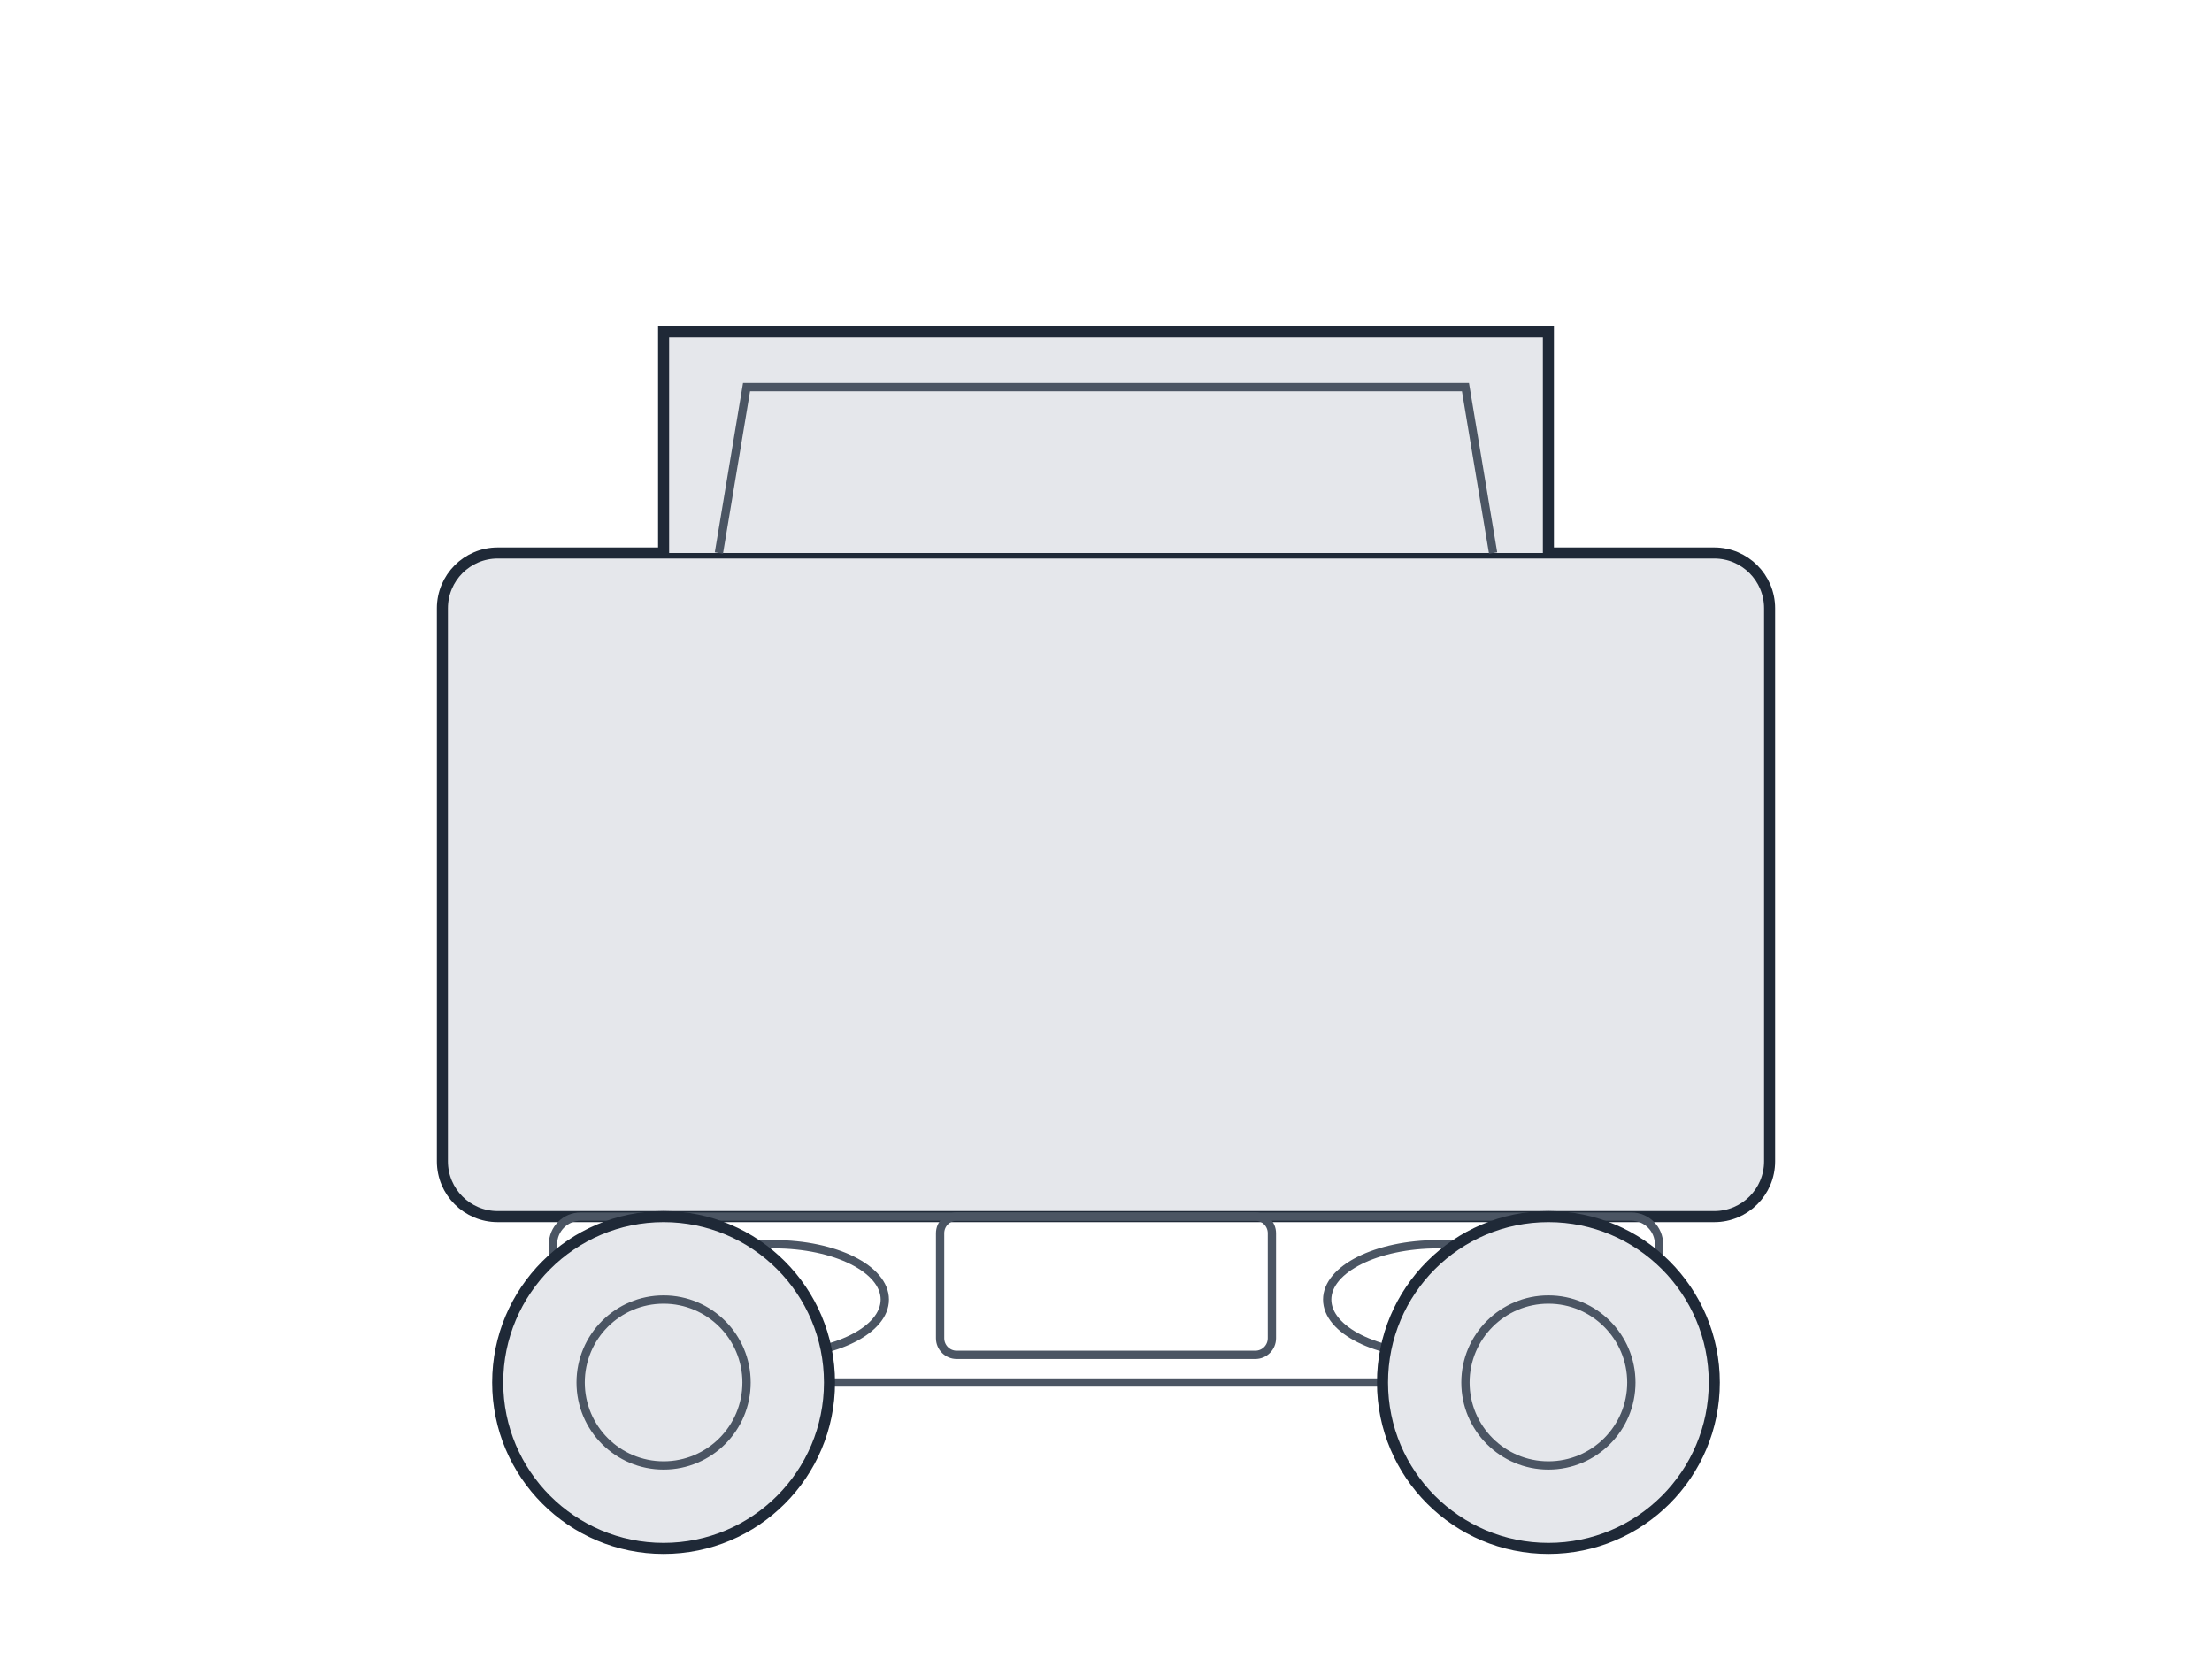
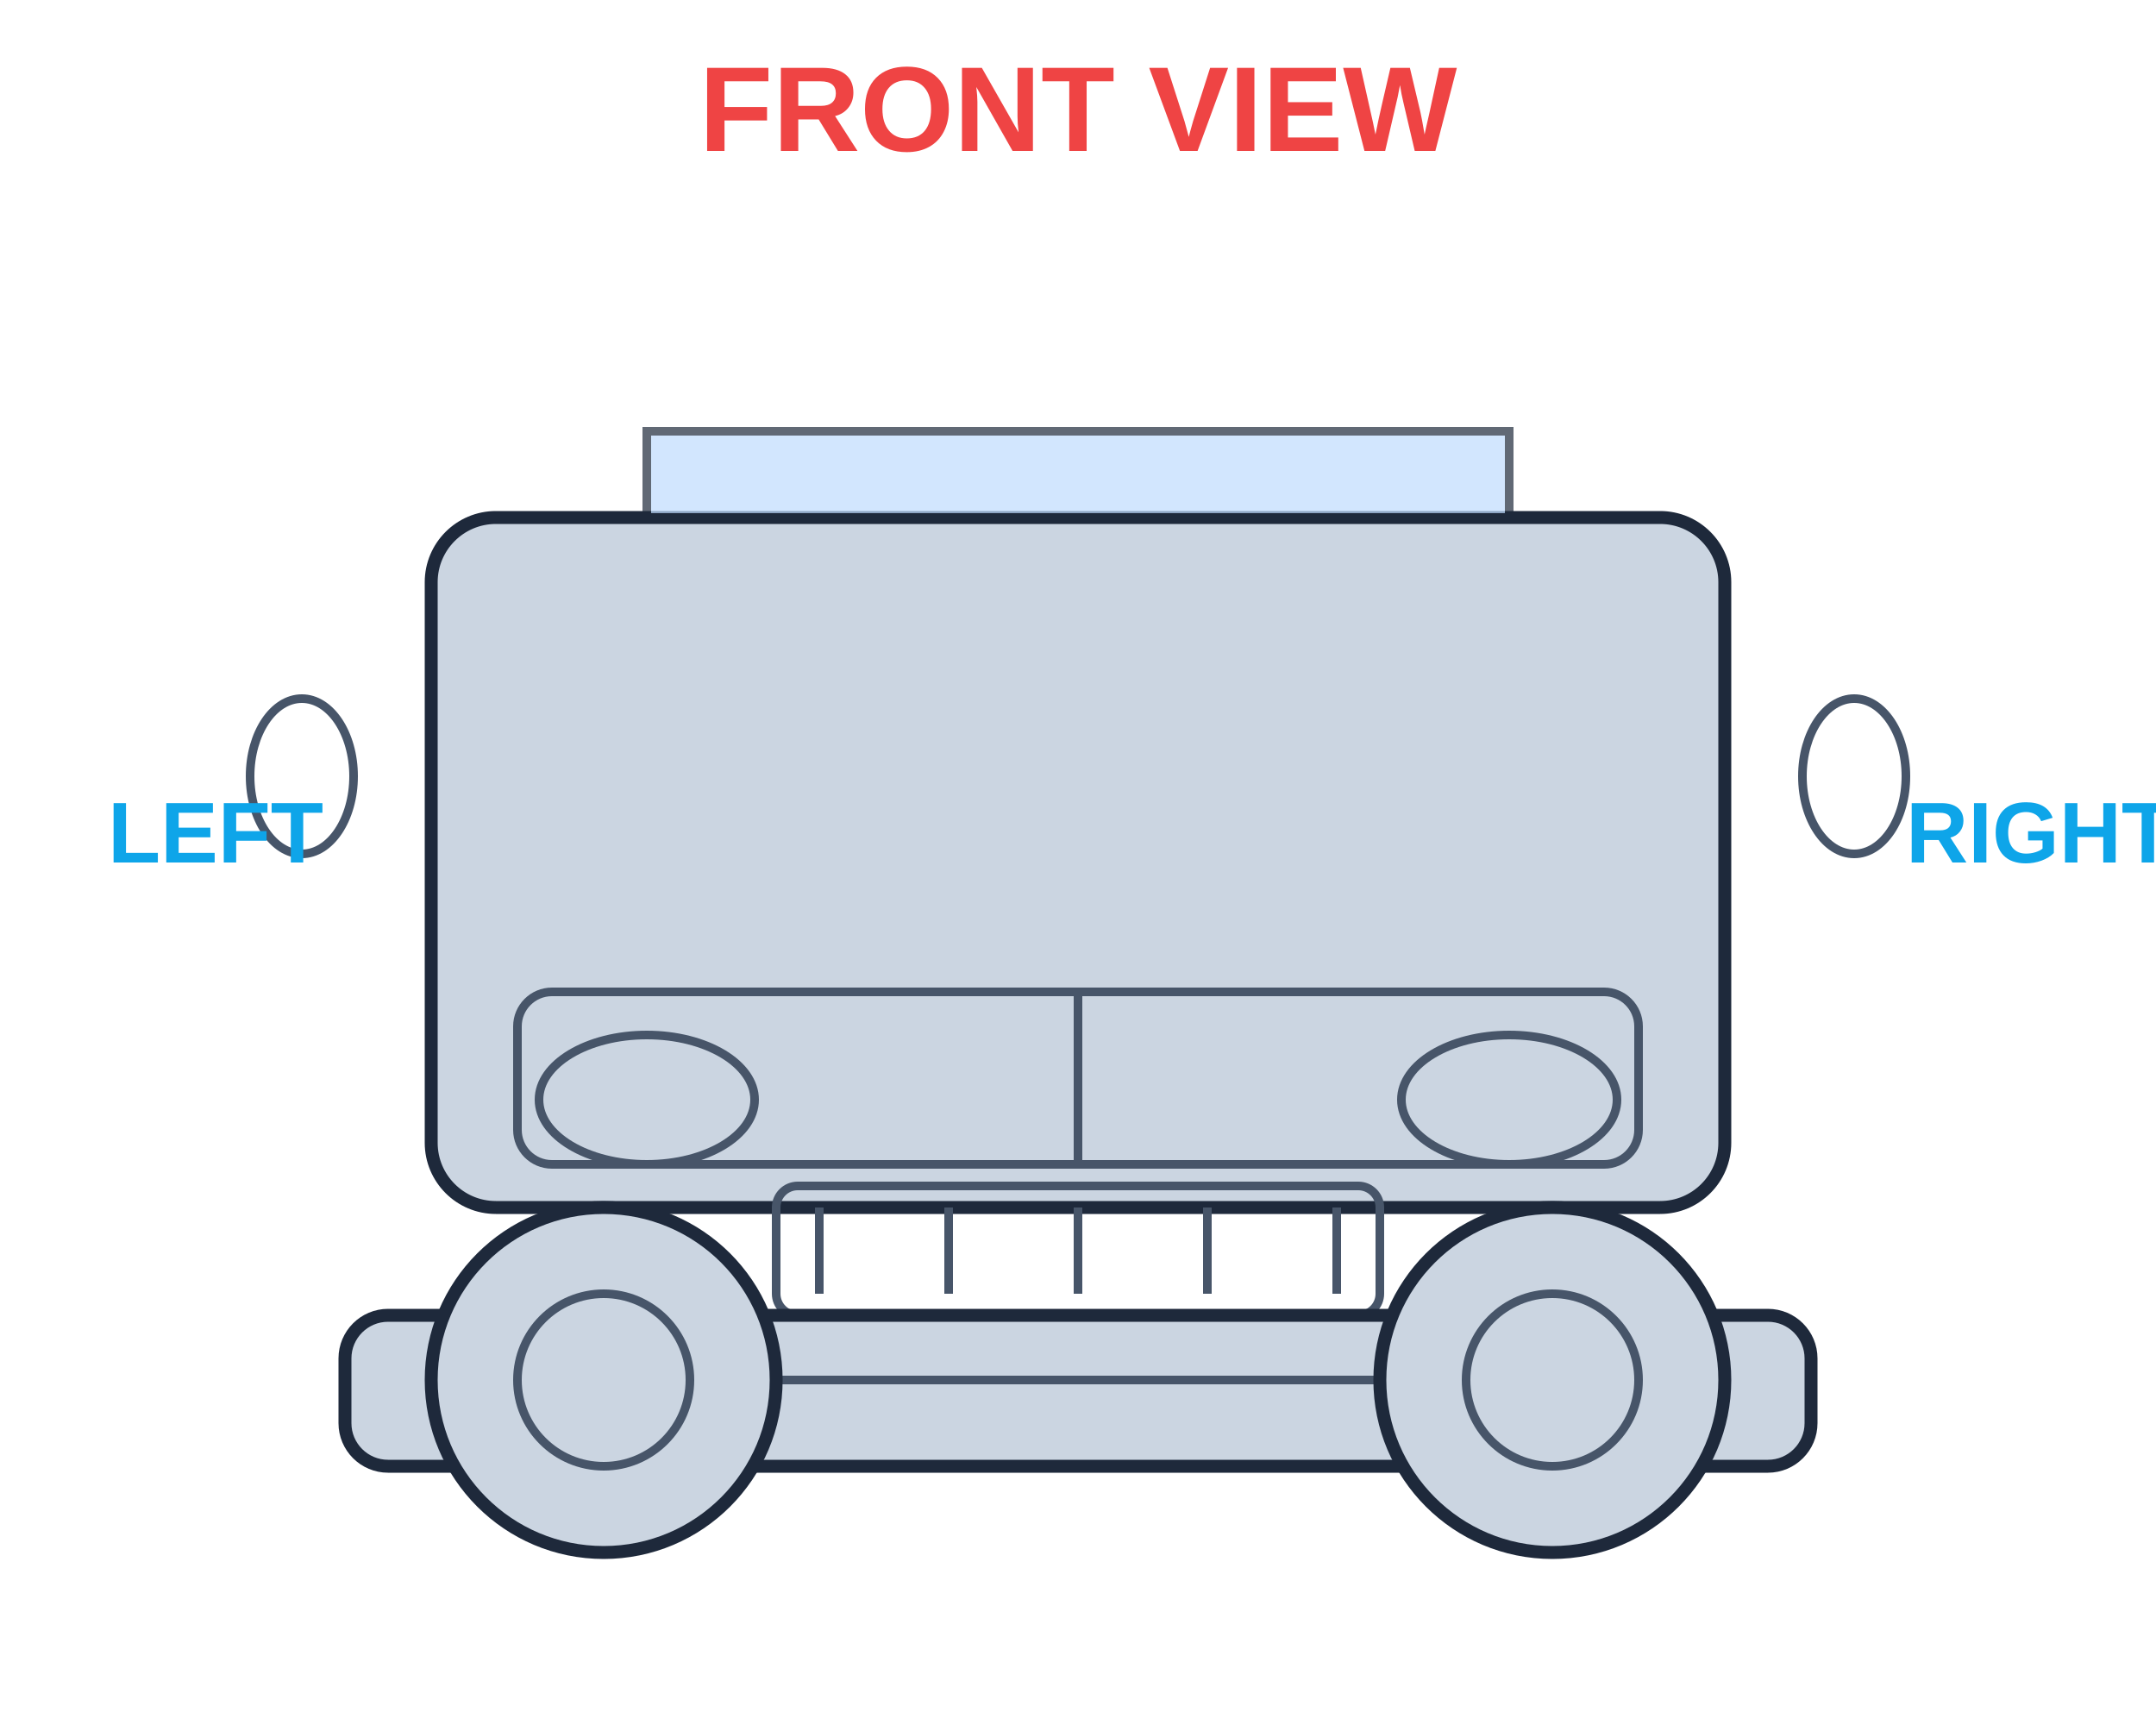
- <svg xmlns="http://www.w3.org/2000/svg" viewBox="0 0 400 300" class="vehicle-diagram">
+ <svg xmlns="http://www.w3.org/2000/svg" viewBox="0 0 500 400" class="vehicle-diagram">
  <defs>
    <style>
-       .vehicle-outline { fill: #e5e7eb; stroke: #1f2937; stroke-width: 2; }
-       .vehicle-detail { fill: none; stroke: #4b5563; stroke-width: 1.5; }
-       .clickable-zone { fill: transparent; stroke: #3b82f6; stroke-width: 1; stroke-dasharray: 5,5; opacity: 0; cursor: pointer; }
-       .clickable-zone:hover { opacity: 0.3; fill: #3b82f6; }
+       .vehicle-outline { fill: #cbd5e1; stroke: #1e293b; stroke-width: 3; }
+       .vehicle-detail { fill: none; stroke: #475569; stroke-width: 2; }
+       .glass { fill: #bfdbfe; stroke: #1e293b; stroke-width: 2; opacity: 0.7; }
+       .clickable-zone { fill: transparent; stroke: #3b82f6; stroke-width: 2; stroke-dasharray: 5,5; opacity: 0; cursor: pointer; transition: all 0.2s; }
+       .clickable-zone:hover { opacity: 0.4; fill: #3b82f6; }
+       .label { fill: #1e293b; font-family: Arial, sans-serif; font-size: 18px; font-weight: bold; text-anchor: middle; }
+       .view-label { fill: #ef4444; font-family: Arial, sans-serif; font-size: 28px; font-weight: bold; text-anchor: middle; }
+       .side-label { fill: #0ea5e9; font-family: Arial, sans-serif; font-size: 20px; font-weight: bold; }
    </style>
  </defs>
-   <rect class="vehicle-outline" x="80" y="100" width="240" height="120" rx="10" />
-   <path class="vehicle-outline" d="M 120 100 L 120 60 L 280 60 L 280 100" />
-   <path class="vehicle-detail" d="M 130 100 L 135 70 L 265 70 L 270 100" />
-   <rect class="vehicle-detail" x="100" y="220" width="200" height="30" rx="5" />
-   <ellipse class="vehicle-detail" cx="140" cy="235" rx="20" ry="10" fill="#fff9c4" />
-   <ellipse class="vehicle-detail" cx="260" cy="235" rx="20" ry="10" fill="#fff9c4" />
-   <rect class="vehicle-detail" x="170" y="220" width="60" height="25" rx="3" fill="#212121" />
-   <circle class="vehicle-outline" cx="120" cy="250" r="30" />
-   <circle class="vehicle-detail" cx="120" cy="250" r="15" fill="#212121" />
-   <circle class="vehicle-outline" cx="280" cy="250" r="30" />
-   <circle class="vehicle-detail" cx="280" cy="250" r="15" fill="#212121" />
-   <rect class="clickable-zone" data-part="hood" x="100" y="210" width="200" height="40" />
-   <rect class="clickable-zone" data-part="front-bumper" x="80" y="240" width="240" height="40" />
-   <rect class="clickable-zone" data-part="windshield" x="130" y="70" width="140" height="30" />
-   <rect class="clickable-zone" data-part="roof" x="120" y="60" width="160" height="40" />
-   <rect class="clickable-zone" data-part="hood-center" x="150" y="200" width="100" height="20" />
-   <rect class="clickable-zone" data-part="left-headlight" x="120" y="225" width="40" height="20" />
-   <rect class="clickable-zone" data-part="right-headlight" x="240" y="225" width="40" height="20" />
-   <rect class="clickable-zone" data-part="grille" x="170" y="220" width="60" height="25" />
-   <circle class="clickable-zone" data-part="left-wheel" cx="120" cy="250" r="30" />
-   <circle class="clickable-zone" data-part="right-wheel" cx="280" cy="250" r="30" />
-   <rect class="clickable-zone" data-part="left-fender" x="80" y="180" width="60" height="60" />
-   <rect class="clickable-zone" data-part="right-fender" x="260" y="180" width="60" height="60" />
+   <text class="view-label" x="250" y="35">FRONT VIEW</text>
+   <rect class="vehicle-outline" x="100" y="120" width="300" height="160" rx="15" />
+   <rect class="vehicle-detail" x="120" y="230" width="260" height="40" rx="8" />
+   <line class="vehicle-detail" x1="250" y1="230" x2="250" y2="270" />
+   <path class="glass" d="M 150 120 L 150 100 L 350 100 L 350 120 Z" />
+   <rect class="vehicle-detail" x="180" y="275" width="140" height="30" rx="5" fill="#1e293b" />
+   <line class="vehicle-detail" x1="190" y1="280" x2="190" y2="300" stroke="#64748b" />
+   <line class="vehicle-detail" x1="220" y1="280" x2="220" y2="300" stroke="#64748b" />
+   <line class="vehicle-detail" x1="250" y1="280" x2="250" y2="300" stroke="#64748b" />
+   <line class="vehicle-detail" x1="280" y1="280" x2="280" y2="300" stroke="#64748b" />
+   <line class="vehicle-detail" x1="310" y1="280" x2="310" y2="300" stroke="#64748b" />
+   <ellipse class="vehicle-detail" cx="150" cy="255" rx="25" ry="15" fill="#fff9c4" />
+   <ellipse class="vehicle-detail" cx="350" cy="255" rx="25" ry="15" fill="#fff9c4" />
+   <rect class="vehicle-outline" x="80" y="305" width="340" height="35" rx="10" />
+   <line class="vehicle-detail" x1="100" y1="320" x2="400" y2="320" />
+   <circle class="vehicle-outline" cx="140" cy="320" r="40" />
+   <circle class="vehicle-detail" cx="140" cy="320" r="20" fill="#1e293b" />
+   <circle class="vehicle-outline" cx="360" cy="320" r="40" />
+   <circle class="vehicle-detail" cx="360" cy="320" r="20" fill="#1e293b" />
+   <ellipse class="vehicle-detail" cx="70" cy="180" rx="12" ry="18" fill="#475569" />
+   <ellipse class="vehicle-detail" cx="430" cy="180" rx="12" ry="18" fill="#475569" />
+   <text class="side-label" x="25" y="200">LEFT</text>
+   <text class="side-label" x="442" y="200">RIGHT</text>
+   <rect class="clickable-zone" data-part="hood" x="120" y="220" width="260" height="50" />
+   <rect class="clickable-zone" data-part="front-bumper" x="80" y="305" width="340" height="35" />
+   <rect class="clickable-zone" data-part="windshield" x="150" y="100" width="200" height="25" />
+   <rect class="clickable-zone" data-part="grille" x="180" y="275" width="140" height="30" />
+   <ellipse class="clickable-zone" data-part="left-headlight" cx="150" cy="255" rx="30" ry="20" />
+   <ellipse class="clickable-zone" data-part="right-headlight" cx="350" cy="255" rx="30" ry="20" />
+   <circle class="clickable-zone" data-part="left-wheel" cx="140" cy="320" r="40" />
+   <circle class="clickable-zone" data-part="right-wheel" cx="360" cy="320" r="40" />
+   <rect class="clickable-zone" data-part="left-fender" x="100" y="120" width="80" height="100" />
+   <rect class="clickable-zone" data-part="right-fender" x="320" y="120" width="80" height="100" />
+   <ellipse class="clickable-zone" data-part="left-mirror" cx="70" cy="180" rx="20" ry="25" />
+   <ellipse class="clickable-zone" data-part="right-mirror" cx="430" cy="180" rx="20" ry="25" />
</svg>
